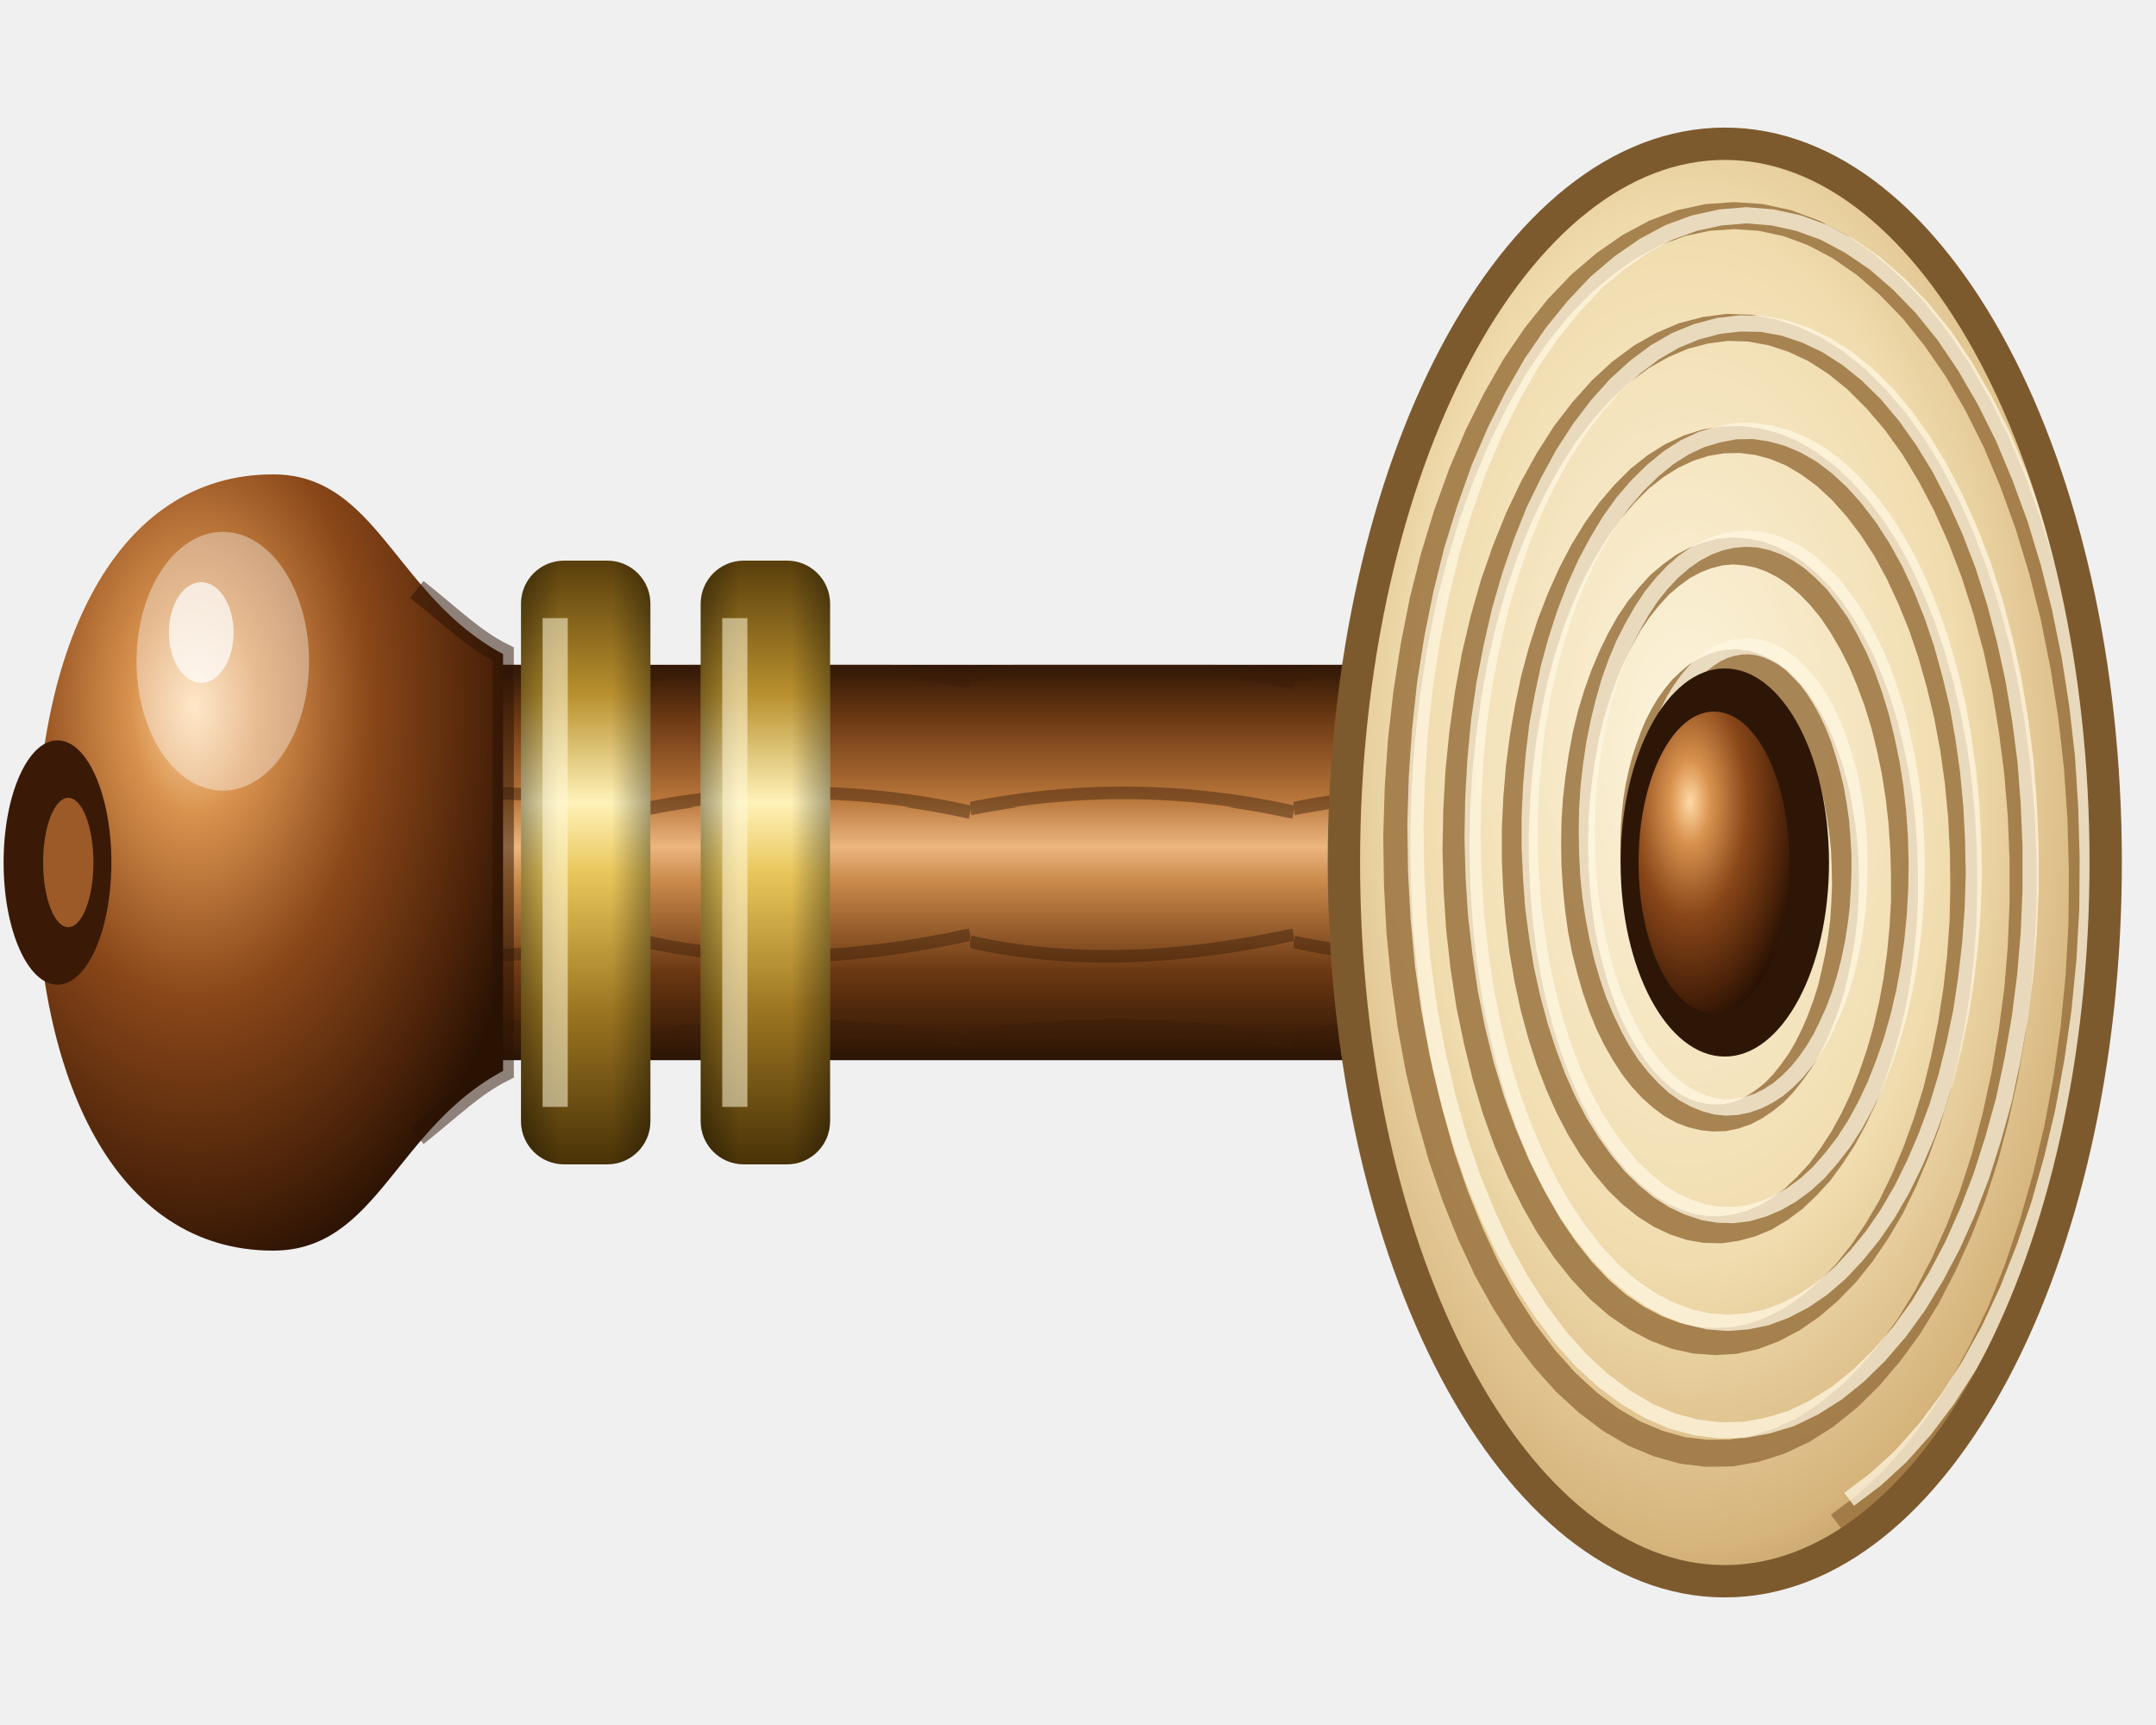
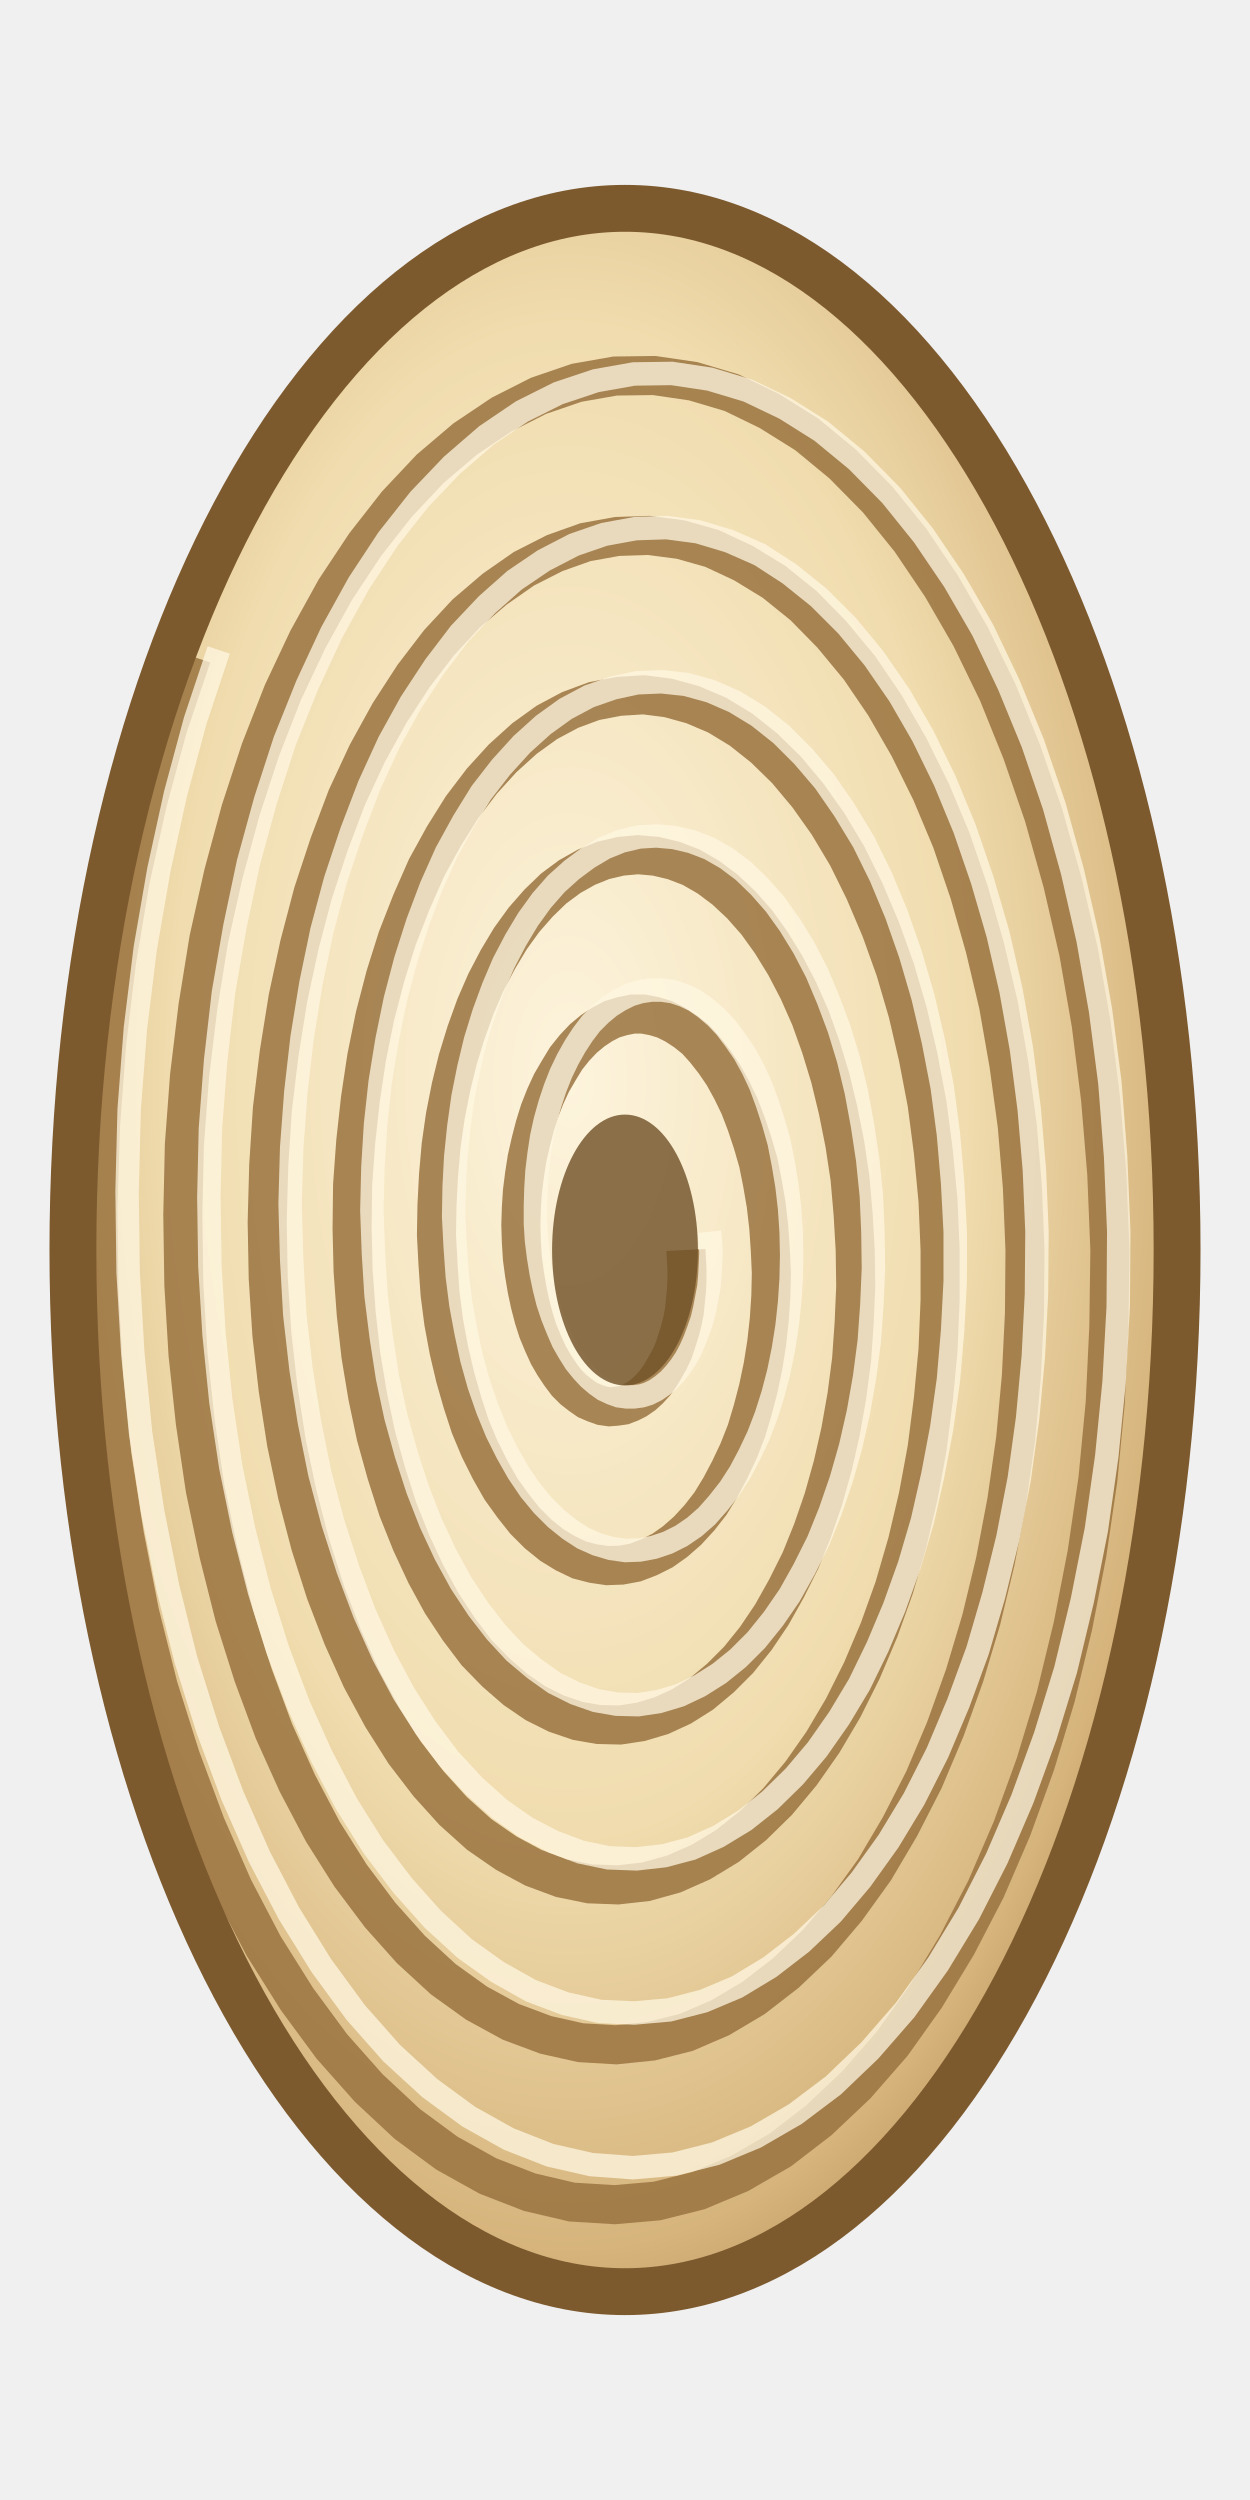
- <svg xmlns="http://www.w3.org/2000/svg" viewBox="0 0 60 48" width="60" height="48">
+ <svg xmlns="http://www.w3.org/2000/svg" viewBox="0 0 24 48" width="24" height="48">
  <defs>
    <linearGradient id="wood" x1="0" y1="0" x2="0" y2="1">
      <stop offset="0" stop-color="#2e1606" />
      <stop offset=".14" stop-color="#6e3a14" />
      <stop offset=".34" stop-color="#b8763a" />
      <stop offset=".46" stop-color="#ecb67f" />
      <stop offset=".55" stop-color="#c88849" />
      <stop offset=".78" stop-color="#6a3712" />
      <stop offset="1" stop-color="#2a1404" />
    </linearGradient>
    <pattern id="grain" width="9" height="10" patternUnits="userSpaceOnUse">
      <path d="M0 2.5 Q4.5 1.6 9 2.6 M0 6.2 Q4 7.1 9 6 M0 8.8 Q5 8.2 9 9" stroke="#3a1c08" stroke-width=".35" fill="none" opacity=".45" />
    </pattern>
    <radialGradient id="knob" cx=".34" cy=".3" r=".75">
      <stop offset="0" stop-color="#ffd9a6" />
      <stop offset=".18" stop-color="#d9934f" />
      <stop offset=".5" stop-color="#8a4719" />
      <stop offset=".85" stop-color="#4a2209" />
      <stop offset="1" stop-color="#2a1203" />
    </radialGradient>
    <linearGradient id="gold" x1="0" y1="0" x2="0" y2="1">
      <stop offset="0" stop-color="#5a3f0c" />
      <stop offset=".22" stop-color="#b8902e" />
      <stop offset=".4" stop-color="#fff2b8" />
      <stop offset=".52" stop-color="#e8c55a" />
      <stop offset=".75" stop-color="#9a7420" />
      <stop offset="1" stop-color="#4a3308" />
    </linearGradient>
    <linearGradient id="goldEdge" x1="0" y1="0" x2="1" y2="0">
      <stop offset="0" stop-color="#000" stop-opacity=".35" />
      <stop offset=".3" stop-color="#000" stop-opacity="0" />
      <stop offset=".7" stop-color="#000" stop-opacity="0" />
      <stop offset="1" stop-color="#000" stop-opacity=".35" />
    </linearGradient>
    <radialGradient id="paperEnd" cx=".45" cy=".42" r=".65">
      <stop offset="0" stop-color="#fdf4dd" />
      <stop offset=".55" stop-color="#f0dcae" />
      <stop offset=".85" stop-color="#d6b47c" />
      <stop offset="1" stop-color="#b48c55" />
    </radialGradient>
    <linearGradient id="cyl" x1="0" y1="0" x2="0" y2="1">
      <stop offset="0" stop-color="#7d5a2e" />
      <stop offset=".06" stop-color="#a98450" />
      <stop offset=".18" stop-color="#d9bd88" />
      <stop offset=".3" stop-color="#f4e4bf" />
      <stop offset=".37" stop-color="#fffaf0" />
      <stop offset=".45" stop-color="#f6e8c8" />
      <stop offset=".62" stop-color="#e6cd9b" />
      <stop offset=".8" stop-color="#c7a46c" />
      <stop offset=".93" stop-color="#9c7945" />
      <stop offset="1" stop-color="#6e4f26" />
    </linearGradient>
    <filter id="fib" x="0" y="0" width="100%" height="100%">
      <feTurbulence type="fractalNoise" baseFrequency=".9 .08" numOctaves="2" seed="4" />
      <feColorMatrix values="0 0 0 0 .45 0 0 0 0 .3 0 0 0 0 .12 0 0 0 .22 0" />
      <feComposite in2="SourceGraphic" operator="in" />
    </filter>
  </defs>
  <g>
-     <rect x="9" y="18.5" width="40" height="11" rx="2" fill="url(#wood)" />
-     <rect x="9" y="18.5" width="40" height="11" rx="2" fill="url(#grain)" />
-     <rect x="14.5" y="15.6" width="3.6" height="16.8" rx="1.2" fill="url(#gold)" />
-     <rect x="14.5" y="15.6" width="3.6" height="16.8" rx="1.2" fill="url(#goldEdge)" />
-     <rect x="15.1" y="17.2" width=".7" height="13.6" fill="#fff8d8" opacity=".55" />
-     <rect x="19.5" y="15.6" width="3.6" height="16.8" rx="1.2" fill="url(#gold)" />
-     <rect x="19.5" y="15.6" width="3.6" height="16.8" rx="1.2" fill="url(#goldEdge)" />
-     <rect x="20.1" y="17.2" width=".7" height="13.6" fill="#fff8d8" opacity=".55" />
-     <path d="M14 18.2 C11 16.6 10.5 13.2 7.6 13.2 C3.2 13.2 1 18 1 24 C1 30 3.2 34.8 7.6 34.8 C10.5 34.8 11 31.4 14 29.8 Z" fill="url(#knob)" />
-     <ellipse cx="1.6" cy="24" rx="1.5" ry="3.4" fill="#3a1a06" />
-     <ellipse cx="1.9" cy="24" rx=".7" ry="1.8" fill="#9c5a28" />
-     <ellipse cx="6.2" cy="18.4" rx="2.4" ry="3.6" fill="#fff" opacity=".38" />
-     <ellipse cx="5.6" cy="17.6" rx=".9" ry="1.4" fill="#fff" opacity=".7" />
-     <path d="M11.6 16.4 C12.6 17.2 13.2 17.8 14 18.2 L14 29.8 C13.2 30.2 12.6 30.8 11.6 31.6" fill="none" stroke="#2a1203" stroke-width=".6" opacity=".5" />
-     <ellipse cx="48" cy="24" rx="10.6" ry="20" fill="url(#paperEnd)" />
-     <path d="M49.70 24.00 L49.71 24.25 L49.72 24.51 L49.71 24.77 L49.69 25.03 L49.66 25.29 L49.62 25.54 L49.57 25.80 L49.51 26.05 L49.44 26.29 L49.35 26.52 L49.26 26.74 L49.16 26.94 L49.04 27.14 L48.92 27.31 L48.79 27.47 L48.65 27.62 L48.50 27.74 L48.35 27.84 L48.19 27.92 L48.03 27.97 L47.87 28.00 L47.70 28.01 L47.53 27.99 L47.36 27.95 L47.19 27.88 L47.03 27.78 L46.86 27.66 L46.71 27.51 L46.55 27.34 L46.40 27.15 L46.26 26.93 L46.13 26.69 L46.01 26.43 L45.90 26.15 L45.80 25.85 L45.71 25.53 L45.63 25.20 L45.57 24.86 L45.52 24.51 L45.49 24.14 L45.47 23.77 L45.47 23.40 L45.48 23.02 L45.51 22.64 L45.55 22.27 L45.61 21.90 L45.69 21.53 L45.78 21.18 L45.89 20.84 L46.01 20.51 L46.14 20.20 L46.29 19.91 L46.45 19.64 L46.63 19.39 L46.81 19.17 L47.01 18.98 L47.21 18.81 L47.43 18.67 L47.64 18.57 L47.87 18.49 L48.10 18.45 L48.33 18.44 L48.56 18.47 L48.79 18.53 L49.02 18.63 L49.25 18.76 L49.47 18.92 L49.68 19.12 L49.89 19.35 L50.09 19.62 L50.28 19.91 L50.46 20.23 L50.62 20.58 L50.77 20.96 L50.91 21.36 L51.03 21.78 L51.13 22.22 L51.21 22.67 L51.28 23.14 L51.33 23.62 L51.35 24.11 L51.36 24.61 L51.34 25.11 L51.31 25.60 L51.25 26.09 L51.17 26.58 L51.07 27.05 L50.96 27.52 L50.82 27.96 L50.66 28.39 L50.49 28.79 L50.30 29.17 L50.09 29.53 L49.86 29.85 L49.63 30.14 L49.38 30.40 L49.12 30.61 L48.84 30.80 L48.57 30.94 L48.28 31.04 L47.99 31.10 L47.69 31.11 L47.40 31.08 L47.10 31.01 L46.81 30.90 L46.52 30.74 L46.24 30.53 L45.97 30.29 L45.70 30.00 L45.45 29.68 L45.21 29.31 L44.98 28.91 L44.77 28.48 L44.58 28.01 L44.41 27.52 L44.26 27.00 L44.12 26.45 L44.01 25.88 L43.93 25.30 L43.87 24.70 L43.83 24.09 L43.82 23.48 L43.83 22.86 L43.87 22.25 L43.94 21.64 L44.03 21.03 L44.14 20.44 L44.28 19.87 L44.45 19.31 L44.64 18.78 L44.85 18.28 L45.08 17.81 L45.33 17.36 L45.60 16.96 L45.89 16.60 L46.19 16.27 L46.51 16.00 L46.84 15.76 L47.18 15.58 L47.52 15.45 L47.88 15.36 L48.23 15.33 L48.59 15.36 L48.95 15.43 L49.31 15.56 L49.66 15.74 L50.00 15.97 L50.34 16.26 L50.66 16.59 L50.97 16.97 L51.26 17.40 L51.54 17.88 L51.80 18.39 L52.03 18.94 L52.25 19.53 L52.44 20.15 L52.60 20.80 L52.74 21.47 L52.85 22.17 L52.93 22.88 L52.98 23.61 L53.00 24.34 L53.00 25.08 L52.96 25.81 L52.89 26.54 L52.79 27.27 L52.66 27.97 L52.50 28.66 L52.31 29.33 L52.09 29.97 L51.85 30.58 L51.58 31.15 L51.29 31.68 L50.97 32.17 L50.64 32.62 L50.28 33.01 L49.91 33.36 L49.53 33.64 L49.13 33.88 L48.72 34.05 L48.31 34.16 L47.89 34.22 L47.46 34.21 L47.04 34.14 L46.62 34.00 L46.21 33.81 L45.80 33.55 L45.40 33.23 L45.02 32.86 L44.65 32.42 L44.30 31.94 L43.97 31.40 L43.66 30.81 L43.38 30.18 L43.12 29.50 L42.89 28.78 L42.69 28.04 L42.52 27.26 L42.38 26.45 L42.28 25.63 L42.21 24.79 L42.17 23.93 L42.17 23.08 L42.21 22.22 L42.28 21.37 L42.39 20.52 L42.53 19.70 L42.70 18.89 L42.91 18.11 L43.15 17.36 L43.43 16.64 L43.73 15.97 L44.06 15.34 L44.42 14.75 L44.80 14.22 L45.20 13.75 L45.62 13.33 L46.06 12.98 L46.52 12.69 L46.99 12.47 L47.46 12.32 L47.94 12.24 L48.43 12.23 L48.92 12.29 L49.40 12.42 L49.88 12.62 L50.35 12.90 L50.81 13.24 L51.25 13.65 L51.68 14.13 L52.09 14.67 L52.48 15.27 L52.84 15.93 L53.17 16.64 L53.48 17.40 L53.75 18.20 L53.99 19.05 L54.20 19.93 L54.37 20.84 L54.50 21.78 L54.59 22.73 L54.64 23.70 L54.65 24.68 L54.63 25.66 L54.56 26.63 L54.45 27.59 L54.30 28.54 L54.11 29.47 L53.89 30.37 L53.62 31.23 L53.32 32.06 L52.99 32.84 L52.63 33.58 L52.23 34.26 L51.81 34.88 L51.36 35.44 L50.88 35.93 L50.39 36.35 L49.88 36.70 L49.35 36.98 L48.82 37.18 L48.27 37.30 L47.72 37.33 L47.17 37.29 L46.63 37.17 L46.08 36.96 L45.55 36.68 L45.02 36.32 L44.51 35.88 L44.02 35.36 L43.56 34.78 L43.11 34.12 L42.70 33.40 L42.31 32.62 L41.95 31.78 L41.63 30.89 L41.35 29.95 L41.11 28.97 L40.90 27.96 L40.74 26.91 L40.62 25.84 L40.55 24.76 L40.52 23.66 L40.54 22.56 L40.60 21.47 L40.71 20.38 L40.86 19.31 L41.05 18.26 L41.29 17.24 L41.57 16.26 L41.90 15.31 L42.26 14.42 L42.66 13.58 L43.09 12.80 L43.55 12.08 L44.05 11.43 L44.57 10.85 L45.11 10.35 L45.68 9.93 L46.26 9.60 L46.85 9.35 L47.46 9.19 L48.07 9.11 L48.69 9.13 L49.30 9.24 L49.91 9.44 L50.51 9.72 L51.10 10.10 L51.67 10.56 L52.22 11.11 L52.75 11.73 L53.26 12.44 L53.73 13.22 L54.17 14.06 L54.58 14.98 L54.95 15.95 L55.28 16.98 L55.57 18.05 L55.81 19.16 L56.00 20.32 L56.15 21.49 L56.25 22.69 L56.30 23.91 L56.30 25.13 L56.25 26.35 L56.15 27.56 L55.99 28.75 L55.79 29.92 L55.54 31.07 L55.25 32.17 L54.91 33.23 L54.52 34.24 L54.09 35.19 L53.63 36.08 L53.13 36.90 L52.59 37.64 L52.02 38.31 L51.43 38.89 L50.81 39.39 L50.18 39.79 L49.52 40.10 L48.86 40.31 L48.18 40.43 L47.50 40.44 L46.83 40.36 L46.15 40.17 L45.48 39.89 L44.83 39.51 L44.19 39.03 L43.57 38.46 L42.98 37.80 L42.41 37.05 L41.88 36.22 L41.38 35.32 L40.92 34.33 L40.50 33.29 L40.12 32.18 L39.79 31.01 L39.50 29.80 L39.27 28.55 L39.09 27.26 L38.96 25.95 L38.89 24.62 L38.87 23.28 L38.91 21.94 L39.00 20.60 L39.15 19.28 L39.35 17.99 L39.60 16.72 L39.91 15.49 L40.27 14.31 L40.68 13.18 L41.13 12.12 L41.63 11.12 L42.16 10.19 L42.74 9.34 L43.35 8.58 L43.99 7.91 L44.66 7.34 L45.35 6.86 L46.06 6.48 L46.78 6.21 L47.52 6.05 L48.26 6.00 L49.00 6.05 L49.74 6.21 L50.47 6.48 L51.19 6.86 L51.90 7.35 L52.58 7.94 L53.24 8.62 L53.87 9.41 L54.47 10.28 L55.03 11.25 L55.55 12.29 L56.02 13.41 L56.45 14.60 L56.83 15.85 L57.16 17.16 L57.43 18.51 L57.65 19.90 L57.81 21.32 L57.91 22.77 L57.95 24.22 L57.94 25.69 L57.86 27.15 L57.72 28.59 L57.52 30.01 L57.26 31.41 L56.94 32.76 L56.57 34.06 L56.15 35.31 L55.68 36.50 L55.15 37.61 L54.58 38.65 L53.97 39.60 L53.32 40.47 L52.64 41.23 L51.92 41.89 L51.18 42.45" fill="none" stroke="#9a7340" stroke-width=".75" opacity=".85" />
-     <path d="M50.15 23.65 L50.17 23.92 L50.17 24.19 L50.16 24.46 L50.14 24.74 L50.11 25.01 L50.06 25.28 L50.01 25.55 L49.94 25.81 L49.86 26.06 L49.77 26.30 L49.67 26.53 L49.56 26.74 L49.44 26.94 L49.31 27.12 L49.17 27.29 L49.03 27.43 L48.88 27.56 L48.72 27.66 L48.55 27.74 L48.38 27.79 L48.21 27.82 L48.04 27.83 L47.86 27.80 L47.69 27.75 L47.51 27.68 L47.34 27.58 L47.17 27.45 L47.01 27.30 L46.85 27.12 L46.70 26.91 L46.55 26.69 L46.42 26.44 L46.29 26.16 L46.18 25.87 L46.07 25.56 L45.98 25.23 L45.91 24.89 L45.84 24.54 L45.80 24.17 L45.76 23.80 L45.74 23.41 L45.74 23.03 L45.76 22.64 L45.79 22.25 L45.83 21.87 L45.90 21.49 L45.98 21.12 L46.07 20.76 L46.18 20.41 L46.31 20.07 L46.45 19.76 L46.60 19.46 L46.77 19.19 L46.95 18.94 L47.14 18.71 L47.34 18.51 L47.55 18.35 L47.76 18.21 L47.99 18.10 L48.22 18.03 L48.45 17.99 L48.68 17.98 L48.92 18.01 L49.16 18.08 L49.39 18.18 L49.62 18.31 L49.85 18.48 L50.06 18.69 L50.28 18.92 L50.48 19.19 L50.67 19.49 L50.85 19.82 L51.02 20.18 L51.17 20.56 L51.30 20.97 L51.42 21.39 L51.53 21.84 L51.61 22.30 L51.68 22.78 L51.72 23.27 L51.75 23.77 L51.75 24.27 L51.73 24.77 L51.70 25.27 L51.64 25.77 L51.56 26.26 L51.46 26.74 L51.34 27.21 L51.20 27.66 L51.04 28.09 L50.86 28.49 L50.67 28.88 L50.46 29.23 L50.23 29.56 L49.99 29.85 L49.74 30.10 L49.48 30.32 L49.20 30.50 L48.92 30.64 L48.63 30.74 L48.34 30.80 L48.04 30.82 L47.75 30.79 L47.45 30.71 L47.15 30.59 L46.86 30.43 L46.58 30.23 L46.31 29.98 L46.04 29.69 L45.78 29.36 L45.54 28.99 L45.32 28.59 L45.11 28.15 L44.91 27.68 L44.74 27.18 L44.59 26.66 L44.46 26.11 L44.35 25.54 L44.26 24.95 L44.20 24.35 L44.17 23.74 L44.16 23.13 L44.17 22.51 L44.21 21.89 L44.28 21.28 L44.37 20.68 L44.49 20.08 L44.63 19.51 L44.79 18.95 L44.98 18.42 L45.19 17.92 L45.43 17.45 L45.68 17.01 L45.95 16.60 L46.24 16.24 L46.54 15.92 L46.86 15.64 L47.19 15.41 L47.53 15.23 L47.87 15.10 L48.23 15.02 L48.58 14.99 L48.94 15.01 L49.30 15.09 L49.66 15.22 L50.01 15.40 L50.35 15.63 L50.68 15.92 L51.01 16.25 L51.31 16.64 L51.61 17.06 L51.88 17.54 L52.14 18.05 L52.38 18.60 L52.59 19.19 L52.78 19.81 L52.94 20.46 L53.08 21.13 L53.19 21.82 L53.27 22.53 L53.32 23.26 L53.34 23.99 L53.33 24.72 L53.29 25.46 L53.22 26.18 L53.12 26.90 L52.99 27.61 L52.83 28.29 L52.64 28.96 L52.42 29.59 L52.18 30.20 L51.91 30.77 L51.62 31.30 L51.31 31.78 L50.97 32.22 L50.62 32.62 L50.25 32.96 L49.87 33.24 L49.47 33.47 L49.07 33.64 L48.65 33.76 L48.24 33.81 L47.82 33.80 L47.40 33.73 L46.98 33.59 L46.57 33.40 L46.16 33.14 L45.77 32.82 L45.39 32.45 L45.03 32.02 L44.68 31.53 L44.35 31.00 L44.04 30.41 L43.76 29.78 L43.51 29.11 L43.28 28.40 L43.08 27.65 L42.91 26.88 L42.78 26.08 L42.67 25.26 L42.61 24.43 L42.57 23.58 L42.57 22.73 L42.61 21.88 L42.68 21.04 L42.78 20.20 L42.93 19.38 L43.10 18.58 L43.31 17.81 L43.55 17.07 L43.82 16.36 L44.12 15.69 L44.45 15.07 L44.80 14.49 L45.18 13.96 L45.58 13.50 L46.00 13.09 L46.43 12.74 L46.88 12.45 L47.35 12.23 L47.82 12.09 L48.29 12.00 L48.78 11.99 L49.26 12.06 L49.74 12.19 L50.21 12.39 L50.68 12.66 L51.13 13.00 L51.57 13.41 L51.99 13.88 L52.40 14.42 L52.78 15.01 L53.14 15.66 L53.47 16.37 L53.77 17.12 L54.04 17.92 L54.27 18.75 L54.48 19.62 L54.64 20.53 L54.77 21.45 L54.86 22.40 L54.91 23.35 L54.93 24.32 L54.90 25.29 L54.83 26.25 L54.72 27.20 L54.58 28.14 L54.39 29.05 L54.17 29.94 L53.91 30.80 L53.61 31.61 L53.28 32.38 L52.92 33.11 L52.53 33.78 L52.11 34.39 L51.66 34.94 L51.20 35.43 L50.71 35.85 L50.21 36.19 L49.69 36.46 L49.16 36.66 L48.62 36.77 L48.08 36.81 L47.54 36.77 L46.99 36.64 L46.46 36.44 L45.93 36.16 L45.41 35.80 L44.91 35.37 L44.43 34.86 L43.97 34.28 L43.53 33.63 L43.12 32.92 L42.74 32.15 L42.39 31.32 L42.07 30.44 L41.79 29.52 L41.55 28.55 L41.35 27.55 L41.20 26.52 L41.08 25.47 L41.01 24.40 L40.98 23.32 L41.00 22.23 L41.06 21.15 L41.16 20.08 L41.31 19.03 L41.51 17.99 L41.74 16.99 L42.02 16.02 L42.34 15.09 L42.69 14.21 L43.09 13.39 L43.51 12.62 L43.97 11.91 L44.46 11.27 L44.97 10.70 L45.51 10.21 L46.06 9.80 L46.63 9.47 L47.22 9.23 L47.82 9.07 L48.42 9.00 L49.02 9.01 L49.63 9.12 L50.23 9.32 L50.82 9.60 L51.40 9.97 L51.96 10.42 L52.51 10.96 L53.03 11.58 L53.52 12.27 L53.99 13.04 L54.42 13.88 L54.82 14.77 L55.19 15.73 L55.51 16.74 L55.79 17.80 L56.03 18.89 L56.22 20.03 L56.37 21.19 L56.46 22.36 L56.51 23.56 L56.51 24.76 L56.46 25.96 L56.36 27.15 L56.21 28.32 L56.01 29.47 L55.77 30.60 L55.47 31.68 L55.14 32.72 L54.76 33.71 L54.34 34.65 L53.88 35.52 L53.39 36.33 L52.86 37.06 L52.30 37.71 L51.72 38.28 L51.11 38.77 L50.49 39.16 L49.85 39.47 L49.19 39.67 L48.53 39.79 L47.86 39.80 L47.20 39.72 L46.53 39.54 L45.88 39.26 L45.24 38.88 L44.61 38.41 L44.00 37.85 L43.42 37.20 L42.87 36.47 L42.34 35.65 L41.85 34.76 L41.40 33.80 L40.98 32.77 L40.61 31.68 L40.29 30.53 L40.01 29.34 L39.78 28.11 L39.60 26.85 L39.48 25.56 L39.41 24.26 L39.39 22.94 L39.43 21.63 L39.52 20.32 L39.66 19.02 L39.86 17.75 L40.11 16.51 L40.41 15.30 L40.77 14.14 L41.16 13.04 L41.61 11.99 L42.10 11.01 L42.62 10.10 L43.19 9.27 L43.79 8.53 L44.41 7.87 L45.07 7.31 L45.75 6.84 L46.44 6.47 L47.15 6.21 L47.88 6.05 L48.60 5.99 L49.33 6.05 L50.06 6.21 L50.77 6.47 L51.48 6.85 L52.17 7.32 L52.84 7.90 L53.49 8.57 L54.11 9.34 L54.69 10.20 L55.24 11.15 L55.75 12.17 L56.21 13.27 L56.64 14.44 L57.01 15.66 L57.33 16.94 L57.60 18.27 L57.81 19.63 L57.97 21.03 L58.06 22.44 L58.10 23.87 L58.09 25.30 L58.01 26.73 L57.87 28.15 L57.67 29.54 L57.42 30.91 L57.11 32.23 L56.75 33.51 L56.33 34.73 L55.87 35.90 L55.36 36.99 L54.80 38.00 L54.20 38.93 L53.56 39.78 L52.89 40.53 L52.19 41.17 L51.46 41.72" fill="none" stroke="#fff7e2" stroke-width=".45" opacity=".75" />
-     <ellipse cx="48" cy="24" rx="10.6" ry="20" fill="none" stroke="#7d5a2e" stroke-width=".9" />
-     <ellipse cx="48" cy="24" rx="2.9" ry="5.4" fill="#2e1606" />
-     <ellipse cx="47.7" cy="24" rx="2.1" ry="4.2" fill="url(#knob)" />
+     <ellipse cx="12" cy="24" rx="10.6" ry="20" fill="url(#paperEnd)" />
+     <path d="M13.17 24.00 L13.18 24.19 L13.19 24.38 L13.19 24.58 L13.18 24.78 L13.16 24.98 L13.14 25.18 L13.10 25.38 L13.05 25.57 L12.99 25.76 L12.93 25.94 L12.85 26.11 L12.76 26.27 L12.67 26.42 L12.57 26.56 L12.46 26.68 L12.35 26.78 L12.22 26.87 L12.10 26.93 L11.97 26.98 L11.83 27.00 L11.70 27.01 L11.56 26.99 L11.42 26.94 L11.28 26.88 L11.15 26.79 L11.01 26.68 L10.88 26.55 L10.76 26.39 L10.64 26.21 L10.53 26.02 L10.43 25.80 L10.33 25.56 L10.25 25.31 L10.18 25.04 L10.12 24.76 L10.07 24.46 L10.03 24.16 L10.01 23.84 L10.00 23.52 L10.01 23.20 L10.03 22.88 L10.07 22.56 L10.12 22.24 L10.19 21.93 L10.27 21.62 L10.36 21.33 L10.47 21.05 L10.59 20.79 L10.73 20.55 L10.87 20.32 L11.03 20.12 L11.20 19.94 L11.38 19.79 L11.56 19.67 L11.75 19.57 L11.95 19.51 L12.15 19.47 L12.35 19.47 L12.56 19.51 L12.76 19.57 L12.96 19.67 L13.16 19.80 L13.36 19.96 L13.54 20.16 L13.72 20.39 L13.89 20.64 L14.05 20.93 L14.20 21.24 L14.33 21.58 L14.45 21.94 L14.56 22.32 L14.64 22.72 L14.71 23.13 L14.76 23.56 L14.79 24.00 L14.81 24.44 L14.80 24.89 L14.77 25.34 L14.72 25.79 L14.65 26.23 L14.56 26.66 L14.45 27.08 L14.33 27.48 L14.18 27.86 L14.01 28.22 L13.83 28.56 L13.64 28.87 L13.43 29.14 L13.20 29.39 L12.96 29.60 L12.72 29.77 L12.46 29.90 L12.20 30.00 L11.93 30.05 L11.66 30.06 L11.39 30.02 L11.12 29.95 L10.85 29.82 L10.59 29.66 L10.33 29.45 L10.08 29.20 L9.85 28.91 L9.62 28.59 L9.41 28.22 L9.21 27.82 L9.03 27.39 L8.88 26.93 L8.74 26.44 L8.62 25.93 L8.52 25.39 L8.45 24.85 L8.41 24.28 L8.38 23.71 L8.39 23.14 L8.42 22.56 L8.47 21.99 L8.55 21.43 L8.66 20.87 L8.79 20.34 L8.95 19.82 L9.13 19.32 L9.33 18.86 L9.56 18.42 L9.80 18.02 L10.06 17.66 L10.34 17.34 L10.63 17.06 L10.94 16.83 L11.26 16.65 L11.58 16.52 L11.92 16.44 L12.25 16.41 L12.59 16.44 L12.93 16.52 L13.27 16.65 L13.60 16.84 L13.92 17.08 L14.23 17.37 L14.53 17.71 L14.81 18.10 L15.08 18.54 L15.33 19.02 L15.56 19.54 L15.76 20.10 L15.94 20.69 L16.09 21.31 L16.22 21.96 L16.32 22.62 L16.38 23.31 L16.42 24.00 L16.43 24.70 L16.40 25.40 L16.35 26.11 L16.26 26.80 L16.14 27.48 L15.99 28.14 L15.81 28.78 L15.60 29.39 L15.37 29.96 L15.10 30.50 L14.82 31.00 L14.51 31.46 L14.18 31.87 L13.83 32.22 L13.47 32.52 L13.09 32.76 L12.70 32.94 L12.30 33.06 L11.90 33.12 L11.49 33.11 L11.09 33.04 L10.68 32.90 L10.28 32.70 L9.90 32.44 L9.52 32.11 L9.15 31.73 L8.81 31.28 L8.48 30.78 L8.18 30.23 L7.90 29.63 L7.64 28.98 L7.42 28.29 L7.22 27.57 L7.06 26.81 L6.93 26.03 L6.84 25.23 L6.78 24.41 L6.76 23.59 L6.77 22.75 L6.83 21.92 L6.92 21.10 L7.04 20.30 L7.20 19.51 L7.40 18.74 L7.63 18.01 L7.90 17.32 L8.19 16.66 L8.52 16.06 L8.87 15.50 L9.25 15.00 L9.65 14.56 L10.07 14.18 L10.50 13.87 L10.95 13.63 L11.41 13.46 L11.88 13.37 L12.36 13.34 L12.83 13.40 L13.30 13.53 L13.77 13.73 L14.23 14.01 L14.67 14.36 L15.10 14.78 L15.51 15.27 L15.90 15.82 L16.27 16.44 L16.60 17.11 L16.91 17.84 L17.19 18.62 L17.43 19.44 L17.63 20.30 L17.80 21.19 L17.92 22.11 L18.01 23.05 L18.05 24.00 L18.05 24.96 L18.01 25.92 L17.92 26.87 L17.80 27.81 L17.63 28.73 L17.42 29.62 L17.17 30.48 L16.88 31.29 L16.55 32.07 L16.19 32.79 L15.80 33.45 L15.38 34.05 L14.93 34.59 L14.46 35.05 L13.97 35.44 L13.46 35.75 L12.94 35.98 L12.40 36.13 L11.86 36.19 L11.32 36.17 L10.78 36.06 L10.24 35.86 L9.72 35.58 L9.20 35.22 L8.70 34.77 L8.23 34.25 L7.77 33.65 L7.34 32.97 L6.94 32.23 L6.58 31.43 L6.25 30.57 L5.96 29.66 L5.71 28.70 L5.50 27.70 L5.34 26.67 L5.22 25.62 L5.15 24.54 L5.13 23.46 L5.16 22.37 L5.23 21.29 L5.36 20.22 L5.53 19.16 L5.75 18.14 L6.01 17.15 L6.32 16.21 L6.66 15.31 L7.05 14.47 L7.48 13.69 L7.94 12.98 L8.43 12.34 L8.95 11.78 L9.50 11.31 L10.06 10.92 L10.65 10.62 L11.24 10.41 L11.85 10.30 L12.46 10.28 L13.07 10.36 L13.67 10.53 L14.27 10.81 L14.86 11.17 L15.43 11.63 L15.97 12.18 L16.50 12.82 L16.99 13.54 L17.45 14.34 L17.88 15.21 L18.27 16.14 L18.61 17.14 L18.91 18.19 L19.17 19.29 L19.37 20.43 L19.53 21.60 L19.63 22.79 L19.68 24.00 L19.67 25.22 L19.61 26.43 L19.50 27.63 L19.33 28.82 L19.11 29.98 L18.84 31.10 L18.52 32.17 L18.15 33.20 L17.74 34.17 L17.28 35.07 L16.79 35.90 L16.25 36.65 L15.69 37.31 L15.09 37.88 L14.47 38.36 L13.83 38.74 L13.18 39.02 L12.51 39.19 L11.83 39.26 L11.15 39.22 L10.48 39.07 L9.81 38.82 L9.15 38.46 L8.51 38.00 L7.89 37.43 L7.30 36.77 L6.73 36.01 L6.20 35.17 L5.71 34.24 L5.26 33.24 L4.86 32.16 L4.50 31.02 L4.20 29.83 L3.94 28.59 L3.75 27.31 L3.61 26.00 L3.53 24.67 L3.51 23.33 L3.54 21.98 L3.64 20.65 L3.80 19.33 L4.01 18.03 L4.29 16.78 L4.62 15.56 L5.00 14.40 L5.43 13.30 L5.91 12.28 L6.44 11.32 L7.01 10.46 L7.62 9.68 L8.26 9.00 L8.93 8.43 L9.63 7.96 L10.34 7.60 L11.07 7.35 L11.81 7.22 L12.56 7.21 L13.31 7.32 L14.05 7.54 L14.77 7.89 L15.49 8.34 L16.18 8.91 L16.85 9.59 L17.48 10.37 L18.08 11.26 L18.64 12.23 L19.16 13.30 L19.62 14.44 L20.04 15.66 L20.40 16.94 L20.71 18.28 L20.95 19.66 L21.13 21.09 L21.25 22.53 L21.31 24.00 L21.29 25.47 L21.22 26.94 L21.08 28.40 L20.87 29.83 L20.60 31.22 L20.27 32.58 L19.88 33.87 L19.43 35.11 L18.93 36.27 L18.37 37.35 L17.77 38.34 L17.13 39.24 L16.44 40.03 L15.72 40.71 L14.98 41.28 L14.20 41.73 L13.41 42.06 L12.61 42.26 L11.80 42.33 L10.98 42.28 L10.17 42.09 L9.37 41.78 L8.58 41.34 L7.82 40.78 L7.08 40.09 L6.37 39.29 L5.70 38.38 L5.06 37.36 L4.48 36.25 L3.95 35.04 L3.47 33.75 L3.04 32.39 L2.68 30.96 L2.39 29.48 L2.15 27.95 L1.99 26.39 L1.90 24.80 L1.88 23.20 L1.93 21.60 L2.05 20.01 L2.24 18.44 L2.50 16.90 L2.83 15.41 L3.22 13.97 L3.68 12.60" fill="none" stroke="#9a7340" stroke-width=".75" opacity=".85" />
+     <path d="M13.62 23.65 L13.64 23.85 L13.65 24.06 L13.64 24.28 L13.63 24.49 L13.61 24.71 L13.57 24.92 L13.53 25.13 L13.48 25.34 L13.41 25.54 L13.34 25.73 L13.26 25.91 L13.17 26.08 L13.07 26.23 L12.96 26.37 L12.84 26.50 L12.72 26.60 L12.59 26.69 L12.45 26.76 L12.32 26.80 L12.17 26.82 L12.03 26.82 L11.88 26.80 L11.74 26.75 L11.59 26.68 L11.45 26.58 L11.31 26.46 L11.18 26.32 L11.05 26.16 L10.93 25.97 L10.81 25.76 L10.71 25.53 L10.61 25.28 L10.52 25.01 L10.45 24.73 L10.39 24.44 L10.34 24.13 L10.30 23.81 L10.28 23.49 L10.28 23.16 L10.29 22.82 L10.31 22.49 L10.35 22.16 L10.40 21.83 L10.47 21.51 L10.56 21.19 L10.66 20.89 L10.77 20.61 L10.90 20.34 L11.04 20.09 L11.19 19.86 L11.35 19.65 L11.53 19.47 L11.71 19.32 L11.90 19.20 L12.10 19.10 L12.30 19.04 L12.50 19.01 L12.71 19.01 L12.92 19.04 L13.13 19.11 L13.34 19.21 L13.54 19.35 L13.74 19.52 L13.93 19.72 L14.11 19.96 L14.29 20.22 L14.45 20.51 L14.60 20.83 L14.73 21.18 L14.85 21.55 L14.96 21.94 L15.04 22.35 L15.11 22.77 L15.16 23.20 L15.19 23.65 L15.20 24.10 L15.19 24.56 L15.16 25.01 L15.11 25.47 L15.04 25.91 L14.95 26.35 L14.84 26.77 L14.71 27.18 L14.56 27.57 L14.39 27.93 L14.21 28.27 L14.01 28.58 L13.79 28.86 L13.57 29.11 L13.33 29.32 L13.08 29.49 L12.82 29.62 L12.55 29.71 L12.28 29.76 L12.01 29.77 L11.73 29.73 L11.46 29.65 L11.19 29.53 L10.93 29.36 L10.67 29.15 L10.42 28.90 L10.18 28.61 L9.95 28.27 L9.74 27.90 L9.54 27.50 L9.36 27.06 L9.20 26.60 L9.06 26.10 L8.95 25.59 L8.85 25.05 L8.78 24.50 L8.74 23.94 L8.71 23.36 L8.72 22.78 L8.75 22.21 L8.81 21.63 L8.89 21.06 L9.00 20.51 L9.13 19.97 L9.29 19.45 L9.47 18.96 L9.67 18.49 L9.90 18.05 L10.14 17.65 L10.40 17.29 L10.68 16.97 L10.98 16.70 L11.29 16.47 L11.61 16.28 L11.93 16.15 L12.27 16.07 L12.60 16.05 L12.94 16.08 L13.28 16.16 L13.62 16.29 L13.95 16.48 L14.27 16.72 L14.58 17.02 L14.88 17.36 L15.16 17.75 L15.43 18.19 L15.68 18.67 L15.90 19.19 L16.11 19.75 L16.29 20.34 L16.44 20.96 L16.56 21.61 L16.66 22.27 L16.73 22.96 L16.76 23.65 L16.77 24.35 L16.74 25.05 L16.69 25.75 L16.60 26.44 L16.48 27.12 L16.33 27.78 L16.15 28.41 L15.94 29.02 L15.71 29.59 L15.44 30.13 L15.16 30.63 L14.85 31.08 L14.52 31.49 L14.17 31.84 L13.81 32.13 L13.43 32.37 L13.05 32.55 L12.65 32.67 L12.25 32.73 L11.84 32.72 L11.44 32.65 L11.04 32.51 L10.64 32.31 L10.26 32.04 L9.88 31.72 L9.52 31.33 L9.18 30.89 L8.85 30.39 L8.55 29.84 L8.27 29.24 L8.02 28.60 L7.80 27.92 L7.60 27.20 L7.44 26.45 L7.32 25.67 L7.22 24.87 L7.17 24.06 L7.14 23.24 L7.16 22.41 L7.21 21.59 L7.30 20.77 L7.43 19.97 L7.59 19.19 L7.79 18.43 L8.02 17.71 L8.28 17.02 L8.57 16.37 L8.90 15.77 L9.24 15.22 L9.62 14.73 L10.02 14.29 L10.43 13.92 L10.86 13.61 L11.31 13.37 L11.77 13.21 L12.23 13.11 L12.70 13.09 L13.17 13.14 L13.64 13.27 L14.10 13.47 L14.56 13.75 L15.00 14.10 L15.42 14.52 L15.83 15.00 L16.21 15.55 L16.58 16.16 L16.91 16.83 L17.21 17.55 L17.48 18.32 L17.72 19.14 L17.92 19.99 L18.09 20.87 L18.21 21.78 L18.29 22.71 L18.34 23.65 L18.34 24.60 L18.29 25.55 L18.21 26.49 L18.08 27.42 L17.91 28.32 L17.71 29.20 L17.46 30.05 L17.17 30.86 L16.85 31.62 L16.50 32.34 L16.11 32.99 L15.69 33.59 L15.25 34.11 L14.78 34.57 L14.30 34.95 L13.79 35.26 L13.28 35.49 L12.75 35.63 L12.22 35.69 L11.68 35.67 L11.15 35.56 L10.62 35.36 L10.10 35.09 L9.59 34.73 L9.10 34.29 L8.62 33.77 L8.17 33.17 L7.75 32.51 L7.36 31.78 L7.00 30.98 L6.68 30.13 L6.39 29.23 L6.14 28.29 L5.94 27.30 L5.78 26.29 L5.66 25.24 L5.60 24.18 L5.57 23.11 L5.60 22.04 L5.68 20.97 L5.80 19.92 L5.97 18.88 L6.18 17.87 L6.44 16.90 L6.75 15.97 L7.09 15.08 L7.47 14.25 L7.89 13.49 L8.35 12.79 L8.83 12.16 L9.35 11.61 L9.88 11.14 L10.44 10.76 L11.02 10.46 L11.60 10.26 L12.20 10.15 L12.80 10.13 L13.40 10.21 L14.00 10.39 L14.59 10.65 L15.16 11.02 L15.72 11.47 L16.26 12.01 L16.78 12.64 L17.27 13.35 L17.72 14.13 L18.14 14.99 L18.52 15.91 L18.86 16.90 L19.16 17.93 L19.41 19.01 L19.61 20.13 L19.76 21.29 L19.86 22.46 L19.91 23.65 L19.90 24.85 L19.84 26.04 L19.73 27.23 L19.57 28.39 L19.35 29.53 L19.08 30.63 L18.77 31.69 L18.40 32.70 L18.00 33.65 L17.55 34.54 L17.06 35.35 L16.53 36.09 L15.98 36.74 L15.39 37.30 L14.78 37.77 L14.15 38.15 L13.51 38.42 L12.85 38.59 L12.18 38.65 L11.52 38.62 L10.85 38.47 L10.19 38.22 L9.55 37.86 L8.92 37.41 L8.31 36.85 L7.73 36.20 L7.17 35.46 L6.65 34.63 L6.17 33.71 L5.73 32.73 L5.33 31.67 L4.98 30.55 L4.68 29.38 L4.43 28.16 L4.24 26.90 L4.11 25.62 L4.03 24.31 L4.01 22.99 L4.04 21.67 L4.14 20.36 L4.29 19.06 L4.51 17.79 L4.77 16.56 L5.10 15.36 L5.47 14.22 L5.90 13.15 L6.37 12.14 L6.89 11.20 L7.45 10.35 L8.05 9.59 L8.68 8.93 L9.34 8.36 L10.02 7.90 L10.72 7.55 L11.44 7.31 L12.17 7.18 L12.90 7.17 L13.63 7.28 L14.36 7.50 L15.07 7.84 L15.77 8.28 L16.45 8.84 L17.11 9.51 L17.73 10.28 L18.32 11.15 L18.87 12.10 L19.37 13.15 L19.83 14.27 L20.24 15.47 L20.59 16.73 L20.89 18.04 L21.13 19.40 L21.31 20.79 L21.42 22.21 L21.48 23.65 L21.47 25.09 L21.39 26.54 L21.25 27.96 L21.05 29.37 L20.78 30.73 L20.46 32.06 L20.07 33.33 L19.63 34.54 L19.14 35.68 L18.60 36.74 L18.01 37.71 L17.38 38.59 L16.70 39.37 L16.00 40.04 L15.27 40.59 L14.51 41.03 L13.74 41.35 L12.95 41.55 L12.15 41.62 L11.35 41.56 L10.56 41.38 L9.77 41.07 L9.00 40.64 L8.25 40.09 L7.52 39.42 L6.83 38.64 L6.17 37.74 L5.55 36.74 L4.98 35.65 L4.46 34.47 L3.99 33.21 L3.57 31.87 L3.22 30.47 L2.93 29.02 L2.70 27.52 L2.55 25.99 L2.46 24.43 L2.44 22.87 L2.48 21.30 L2.60 19.74 L2.79 18.20 L3.05 16.70 L3.37 15.24 L3.75 13.83 L4.20 12.48" fill="none" stroke="#fff7e2" stroke-width=".45" opacity=".75" />
+     <ellipse cx="12" cy="24" rx="10.6" ry="20" fill="none" stroke="#7d5a2e" stroke-width=".9" />
+     <ellipse cx="12" cy="24" rx="1.4" ry="2.6" fill="#6e4f26" opacity=".8" />
  </g>
</svg>
